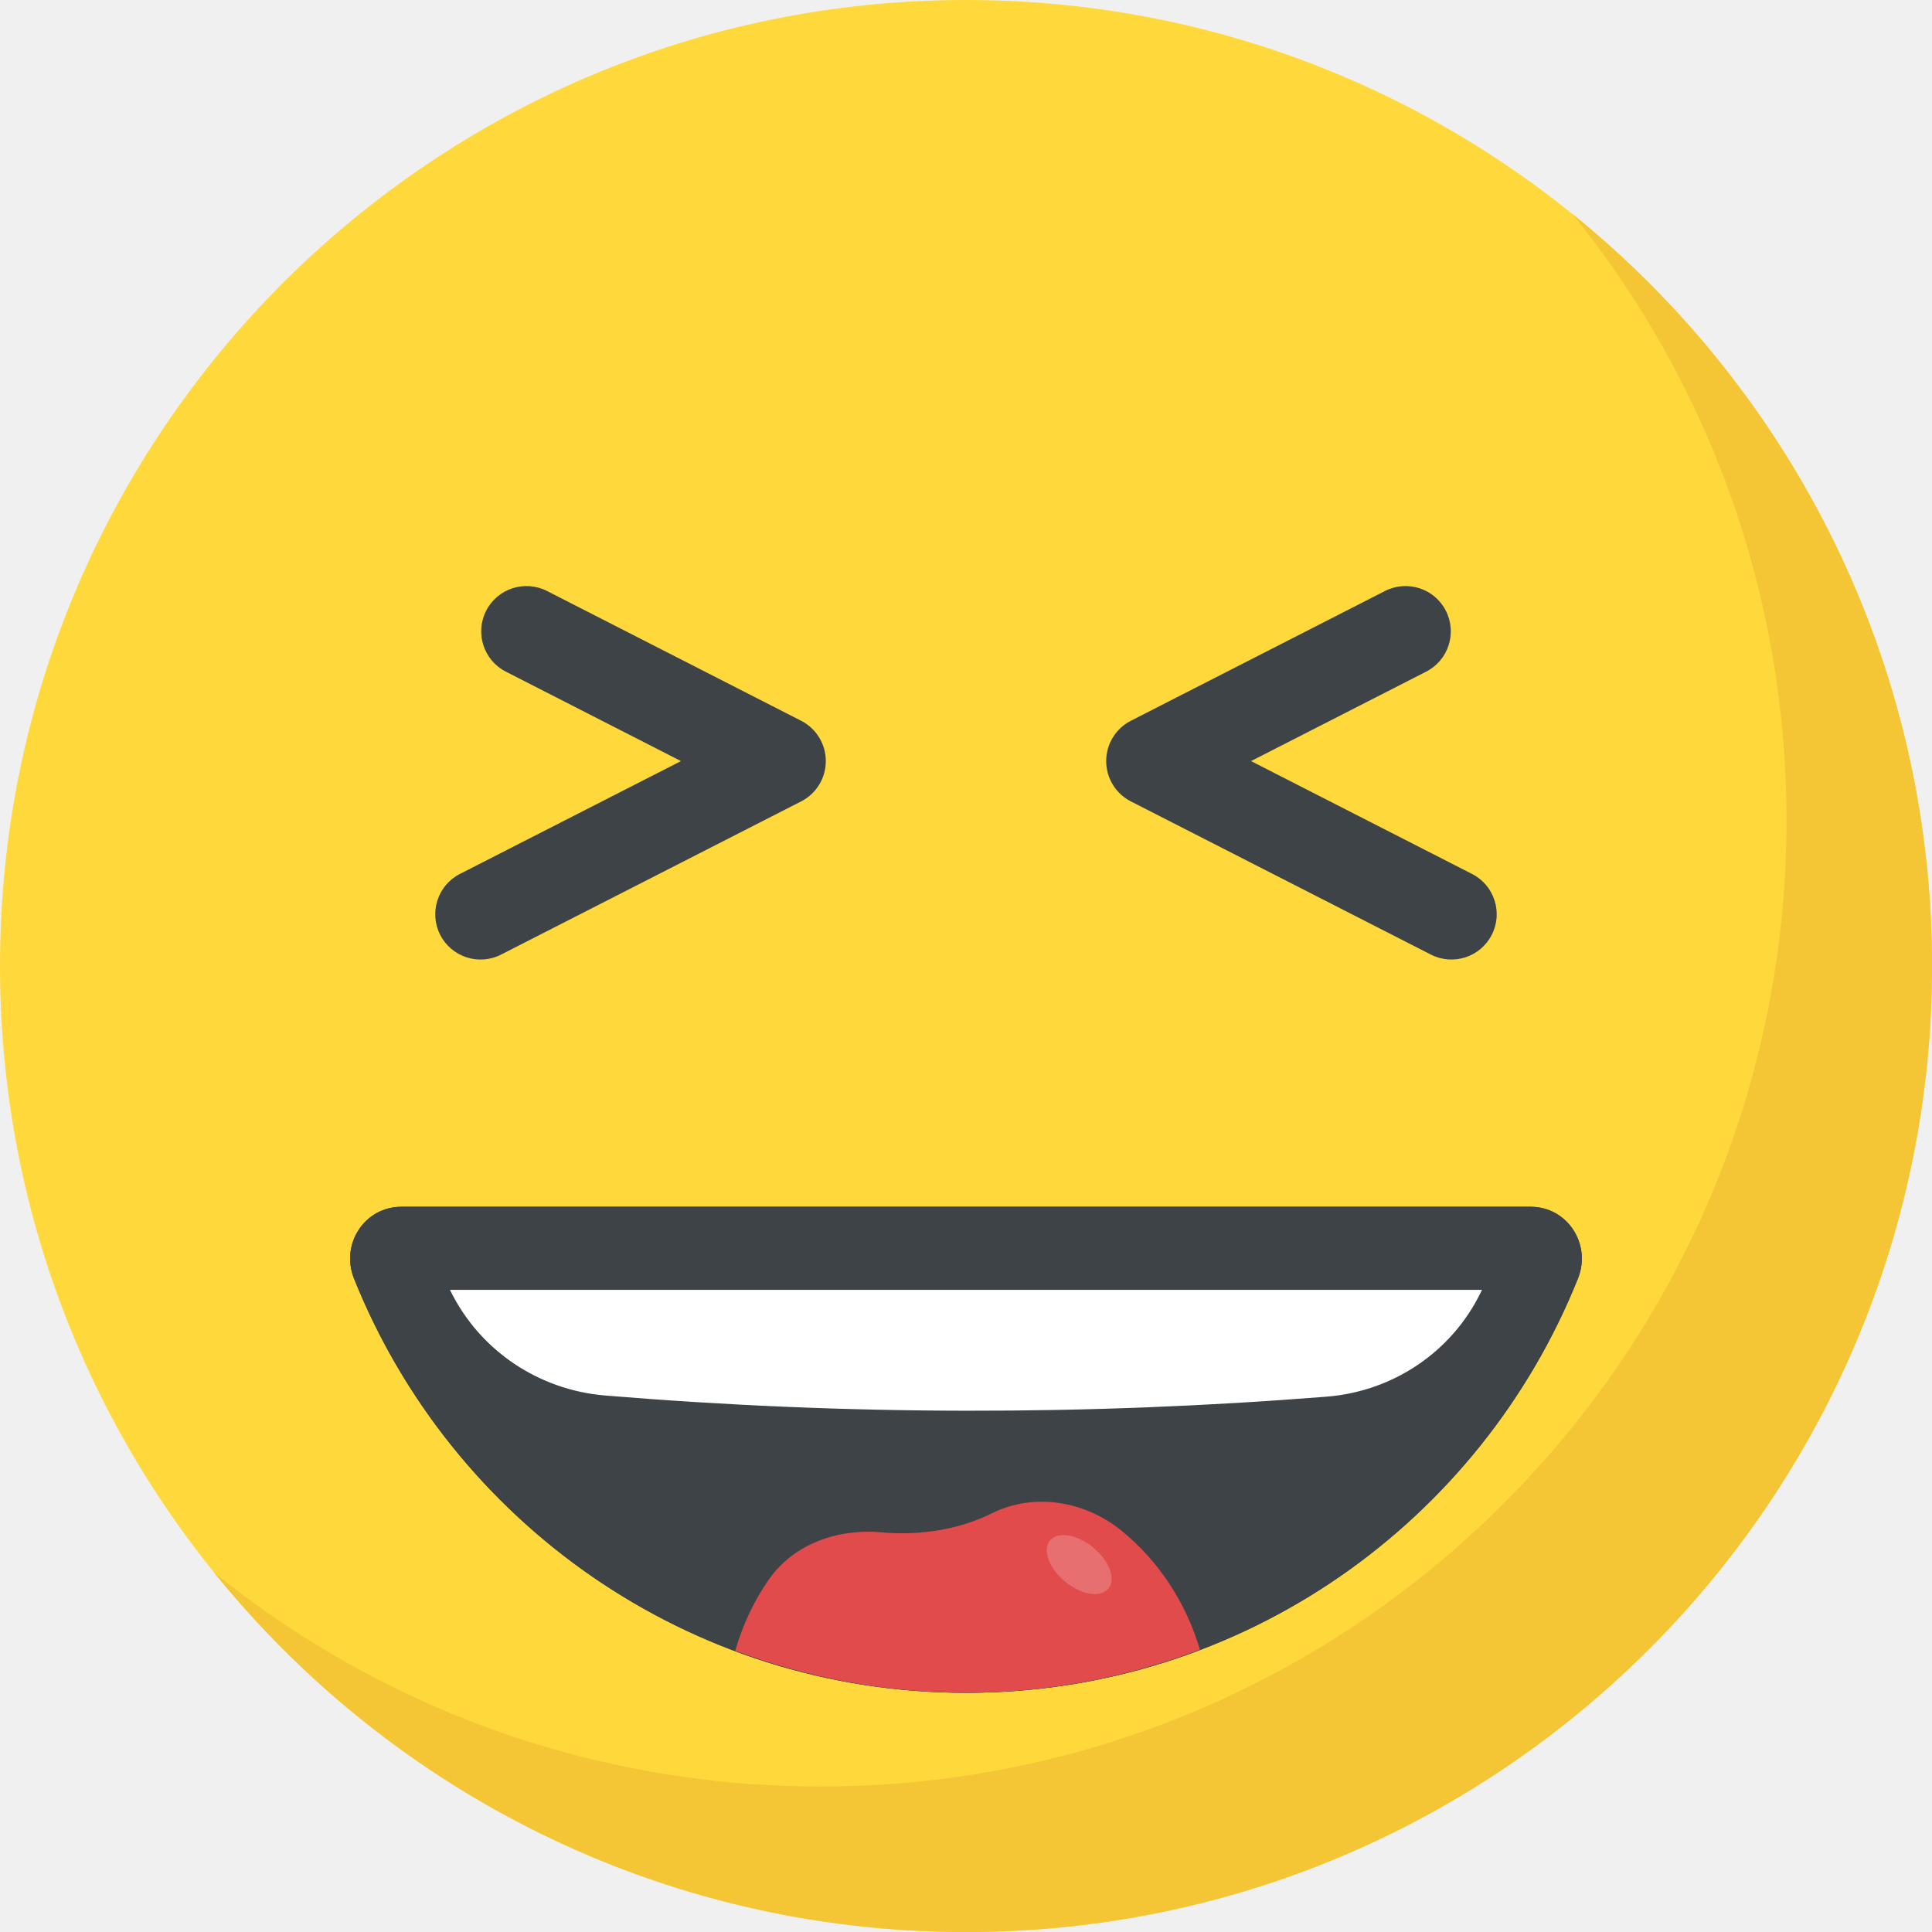
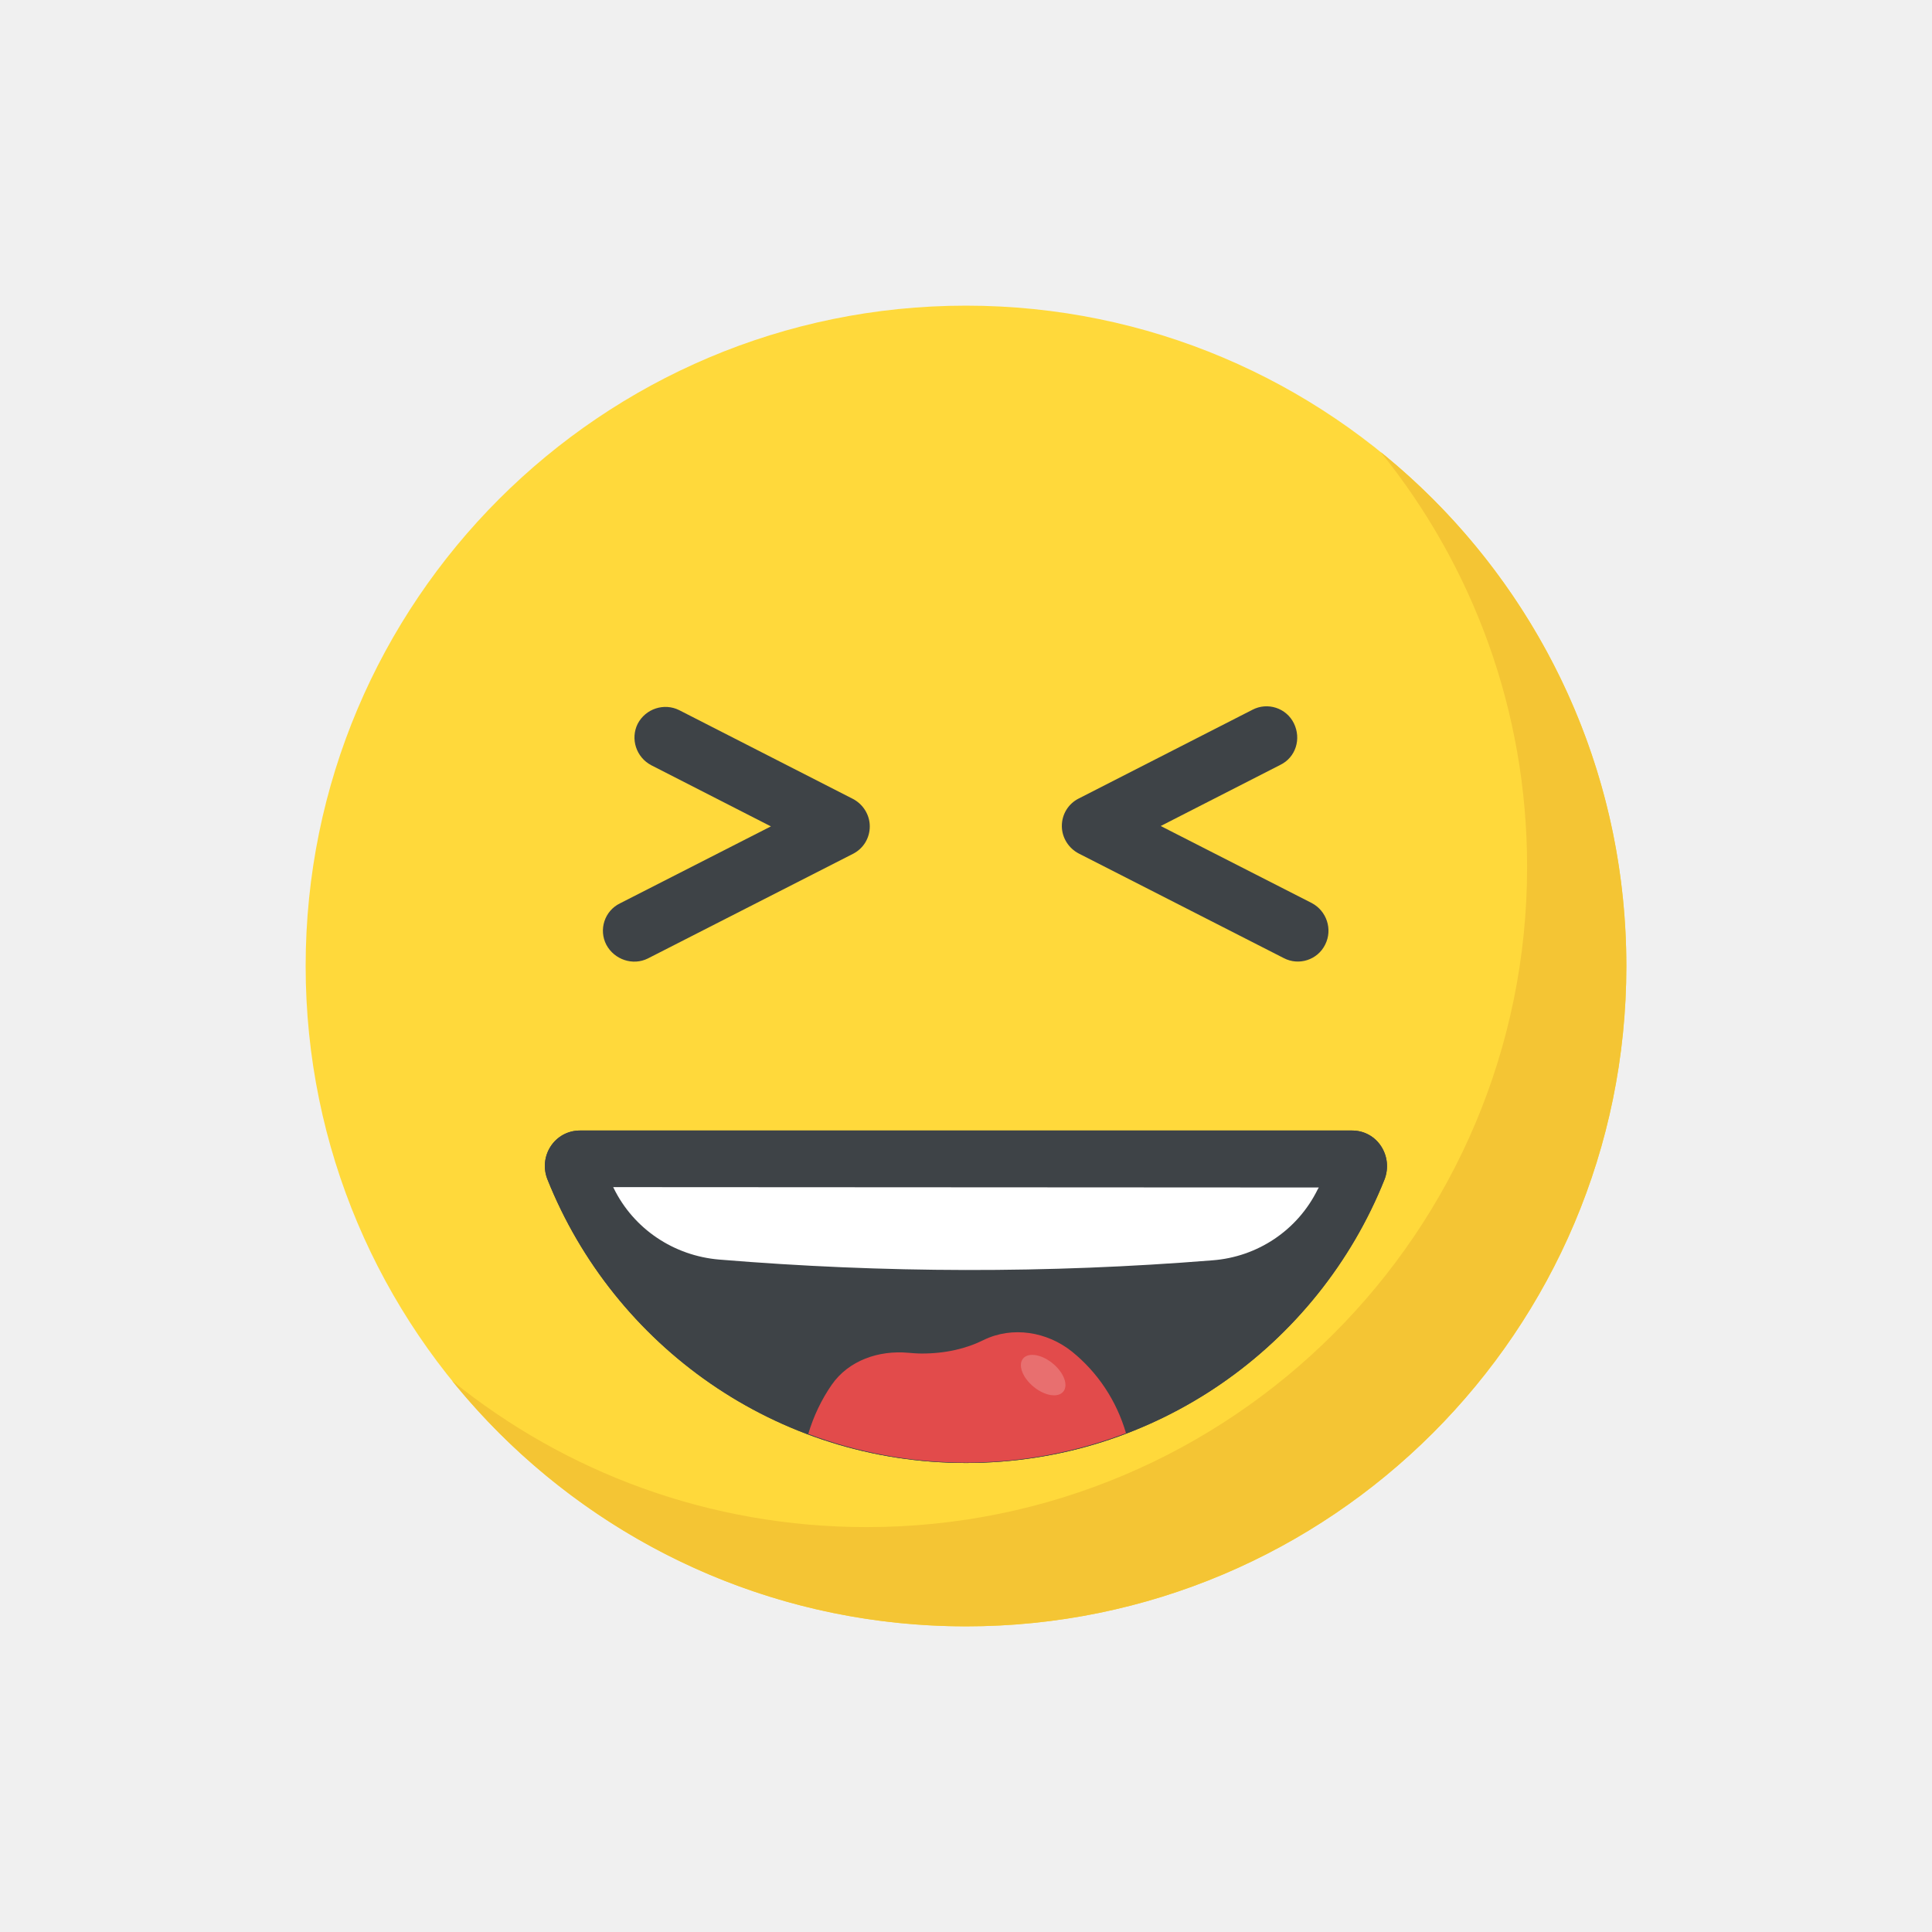
<svg xmlns="http://www.w3.org/2000/svg" version="1.1" id="Capa_1" x="0px" y="0px" viewBox="0 0 512 512" style="enable-background:new 0 0 512 512;" xml:space="preserve">
-   <circle style="fill:#FFD93B;" cx="256" cy="256" r="256" />
-   <path id="SVGCleanerId_0" style="fill:#3E4347;" d="M418.192,338.768c-25.76,64.4-88.64,109.84-162.16,109.84  c-73.6,0-136.48-45.44-162.24-109.84c-3.6-9.04,2.8-18.96,12.56-18.96h299.28C415.392,319.808,421.792,329.728,418.192,338.768z" />
+   <style type="text/css">
+ 	.st0{fill:#FFD93B;}
+ 	.st1{fill:#3E4347;}
+ 	.st2{fill:#F4C534;}
+ 	.st3{fill:#FFFFFF;}
+ 	.st4{fill:#E24B4B;}
+ 	.st5{opacity:0.2;}
+ </style>
  <g>
-     <path id="SVGCleanerId_0_1_" style="fill:#3E4347;" d="M418.192,338.768c-25.76,64.4-88.64,109.84-162.16,109.84   c-73.6,0-136.48-45.44-162.24-109.84c-3.6-9.04,2.8-18.96,12.56-18.96h299.28C415.392,319.808,421.792,329.728,418.192,338.768z" />
+     <circle class="st0" cx="256" cy="256" r="175" />
+     <path id="SVGCleanerId_0" class="st1" d="M366.9,312.6c-17.6,44-60.6,75.1-110.9,75.1c-50.3,0-93.3-31.1-110.9-75.1   c-2.5-6.2,1.9-13,8.6-13h204.6C365,299.6,369.3,306.4,366.9,312.6z" />
+     <g>
+       <path id="SVGCleanerId_0_1_" class="st1" d="M366.9,312.6c-17.6,44-60.6,75.1-110.9,75.1c-50.3,0-93.3-31.1-110.9-75.1    c-2.5-6.2,1.9-13,8.6-13h204.6C365,299.6,369.3,306.4,366.9,312.6z" />
+     </g>
+     <path class="st2" d="M431,256c0,96.7-78.4,175-175,175c-55,0-104.1-25.4-136.2-65.1c30,24.3,68.2,38.8,109.9,38.8   c96.6,0,175-78.3,175-175c0-41.6-14.5-79.8-38.8-109.9C405.6,151.9,431,201,431,256z" />
+     <g>
+       <path class="st1" d="M160.7,250.4c-2.1-4-0.5-9,3.6-11l40-20.4l-31.7-16.2c-4-2.1-5.6-7-3.6-11c2.1-4,7-5.6,11-3.6l46,23.5    c2.7,1.4,4.5,4.2,4.5,7.3s-1.7,5.9-4.5,7.3l-54.3,27.7C167.7,256,162.8,254.3,160.7,250.4z" />
+       <path class="st1" d="M340.2,253.9l-54.3-27.7c-2.7-1.4-4.5-4.2-4.5-7.3s1.7-5.9,4.5-7.3l46-23.5c4-2.1,9-0.5,11,3.6s0.5,9-3.6,11    l-31.7,16.2l40,20.4c4,2.1,5.6,7,3.6,11C349.2,254.4,344.2,256,340.2,253.9z" />
+     </g>
+     <path class="st3" d="M349.5,314.7l-0.3,0.5c-5.3,10.8-15.9,17.9-27.9,18.8c-43.6,3.5-87.1,3.4-130.7-0.2c-12-1-22.7-8.1-28-19   l-0.1-0.2L349.5,314.7L349.5,314.7z" />
+     <path class="st4" d="M260.7,355.1c-4.6,2.3-10.1,3.6-16.4,3.6c-1.2,0-2.5-0.1-3.6-0.2c-7.8-0.7-15.8,2-20.3,8.5   c-2.7,3.9-4.8,8.3-6.2,13c13,4.9,27.1,7.6,41.8,7.6c14.9,0,29.2-2.8,42.4-7.8c-2.5-8.6-7.5-16.1-14.3-21.6   C277.5,352.9,268.3,351.4,260.7,355.1z" />
+     <g class="st5">
+       <ellipse transform="matrix(0.6347 -0.7727 0.7727 0.6347 -180.6151 346.7818)" class="st3" cx="276.5" cy="364.4" rx="4" ry="6.9" />
+     </g>
  </g>
-   <path style="fill:#F4C534;" d="M512,256c0,141.44-114.64,256-256,256c-80.48,0-152.32-37.12-199.28-95.28  c43.92,35.52,99.84,56.72,160.72,56.72c141.36,0,256-114.56,256-256c0-60.88-21.2-116.8-56.72-160.72  C474.8,103.68,512,175.52,512,256z" />
-   <g>
-     <path style="fill:#3E4347;" d="M116.656,247.744c-3.008-5.904-0.672-13.136,5.232-16.144l58.576-29.904L134.064,178   c-5.904-3.008-8.24-10.24-5.232-16.144c3.008-5.904,10.24-8.24,16.144-5.232l67.328,34.384c4.016,2.048,6.544,6.176,6.544,10.688   s-2.528,8.64-6.544,10.688L132.8,252.976C126.832,256.016,119.632,253.584,116.656,247.744z" />
-     <path style="fill:#3E4347;" d="M379.2,252.976l-79.504-40.592c-4.016-2.048-6.544-6.176-6.544-10.688s2.528-8.64,6.544-10.688   l67.328-34.384c5.92-3.008,13.136-0.672,16.144,5.232s0.672,13.136-5.232,16.144l-46.4,23.696l58.56,29.904   c5.904,3.008,8.256,10.24,5.232,16.144C392.304,253.68,385.072,255.968,379.2,252.976z" />
-   </g>
-   <path style="fill:#FFFFFF;" d="M392.752,341.808l-0.384,0.8c-7.744,15.76-23.264,26.128-40.768,27.52  c-63.744,5.072-127.488,4.976-191.232-0.304c-17.6-1.456-33.184-11.888-40.992-27.728l-0.128-0.272h273.504V341.808z" />
-   <path style="fill:#E24B4B;" d="M262.928,401.008c-6.768,3.344-14.816,5.328-24.032,5.328c-1.808,0-3.616-0.096-5.328-0.272  c-11.472-0.992-23.04,2.976-29.712,12.368c-4.016,5.728-7.04,12.16-9.008,19.04c19.056,7.136,39.648,11.12,61.2,11.12  c21.84,0,42.688-4.096,61.952-11.408c-3.712-12.528-10.96-23.552-20.848-31.584C287.488,397.76,274.032,395.504,262.928,401.008z" />
-   <g style="opacity:0.2;">
-     <ellipse transform="matrix(-0.7727 -0.6347 0.6347 -0.7727 243.8302 916.5141)" style="fill:#FFFFFF;" cx="285.994" cy="414.605" rx="10.032" ry="5.856" />
-   </g>
-   <g>
- </g>
-   <g>
- </g>
-   <g>
- </g>
-   <g>
- </g>
-   <g>
- </g>
-   <g>
- </g>
-   <g>
- </g>
-   <g>
- </g>
-   <g>
- </g>
-   <g>
- </g>
-   <g>
- </g>
-   <g>
- </g>
-   <g>
- </g>
-   <g>
- </g>
-   <g>
- </g>
</svg>
